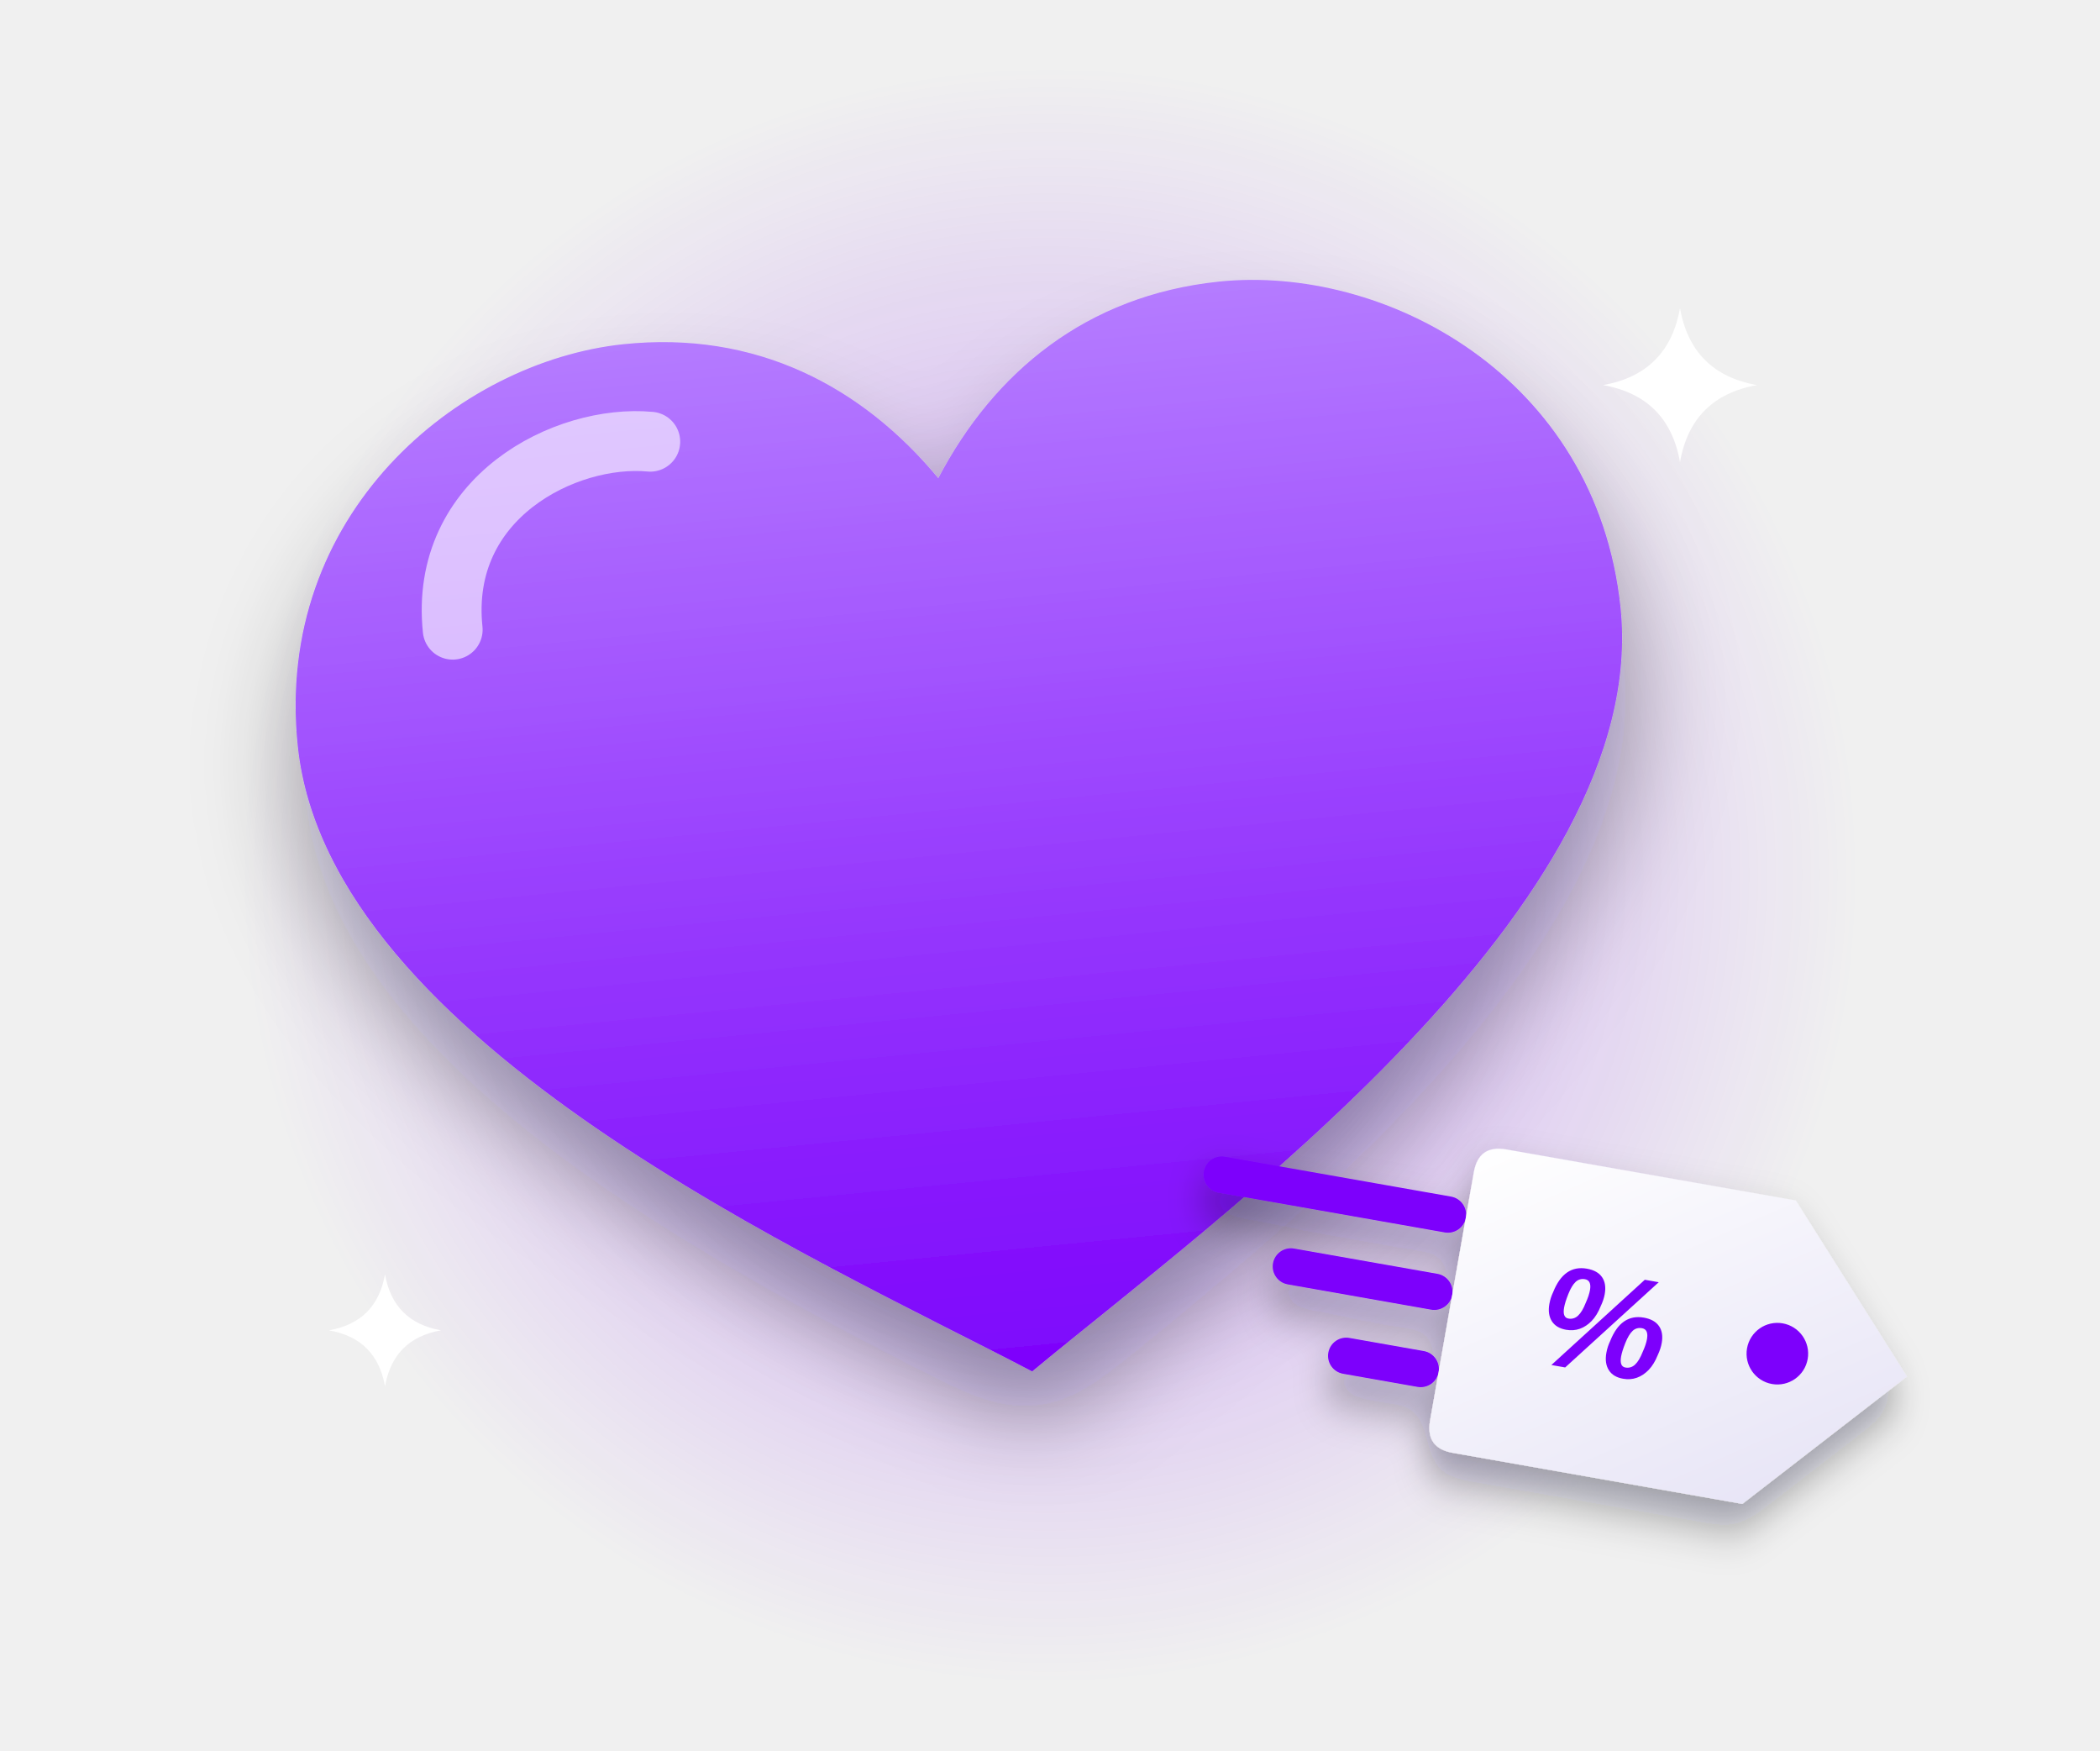
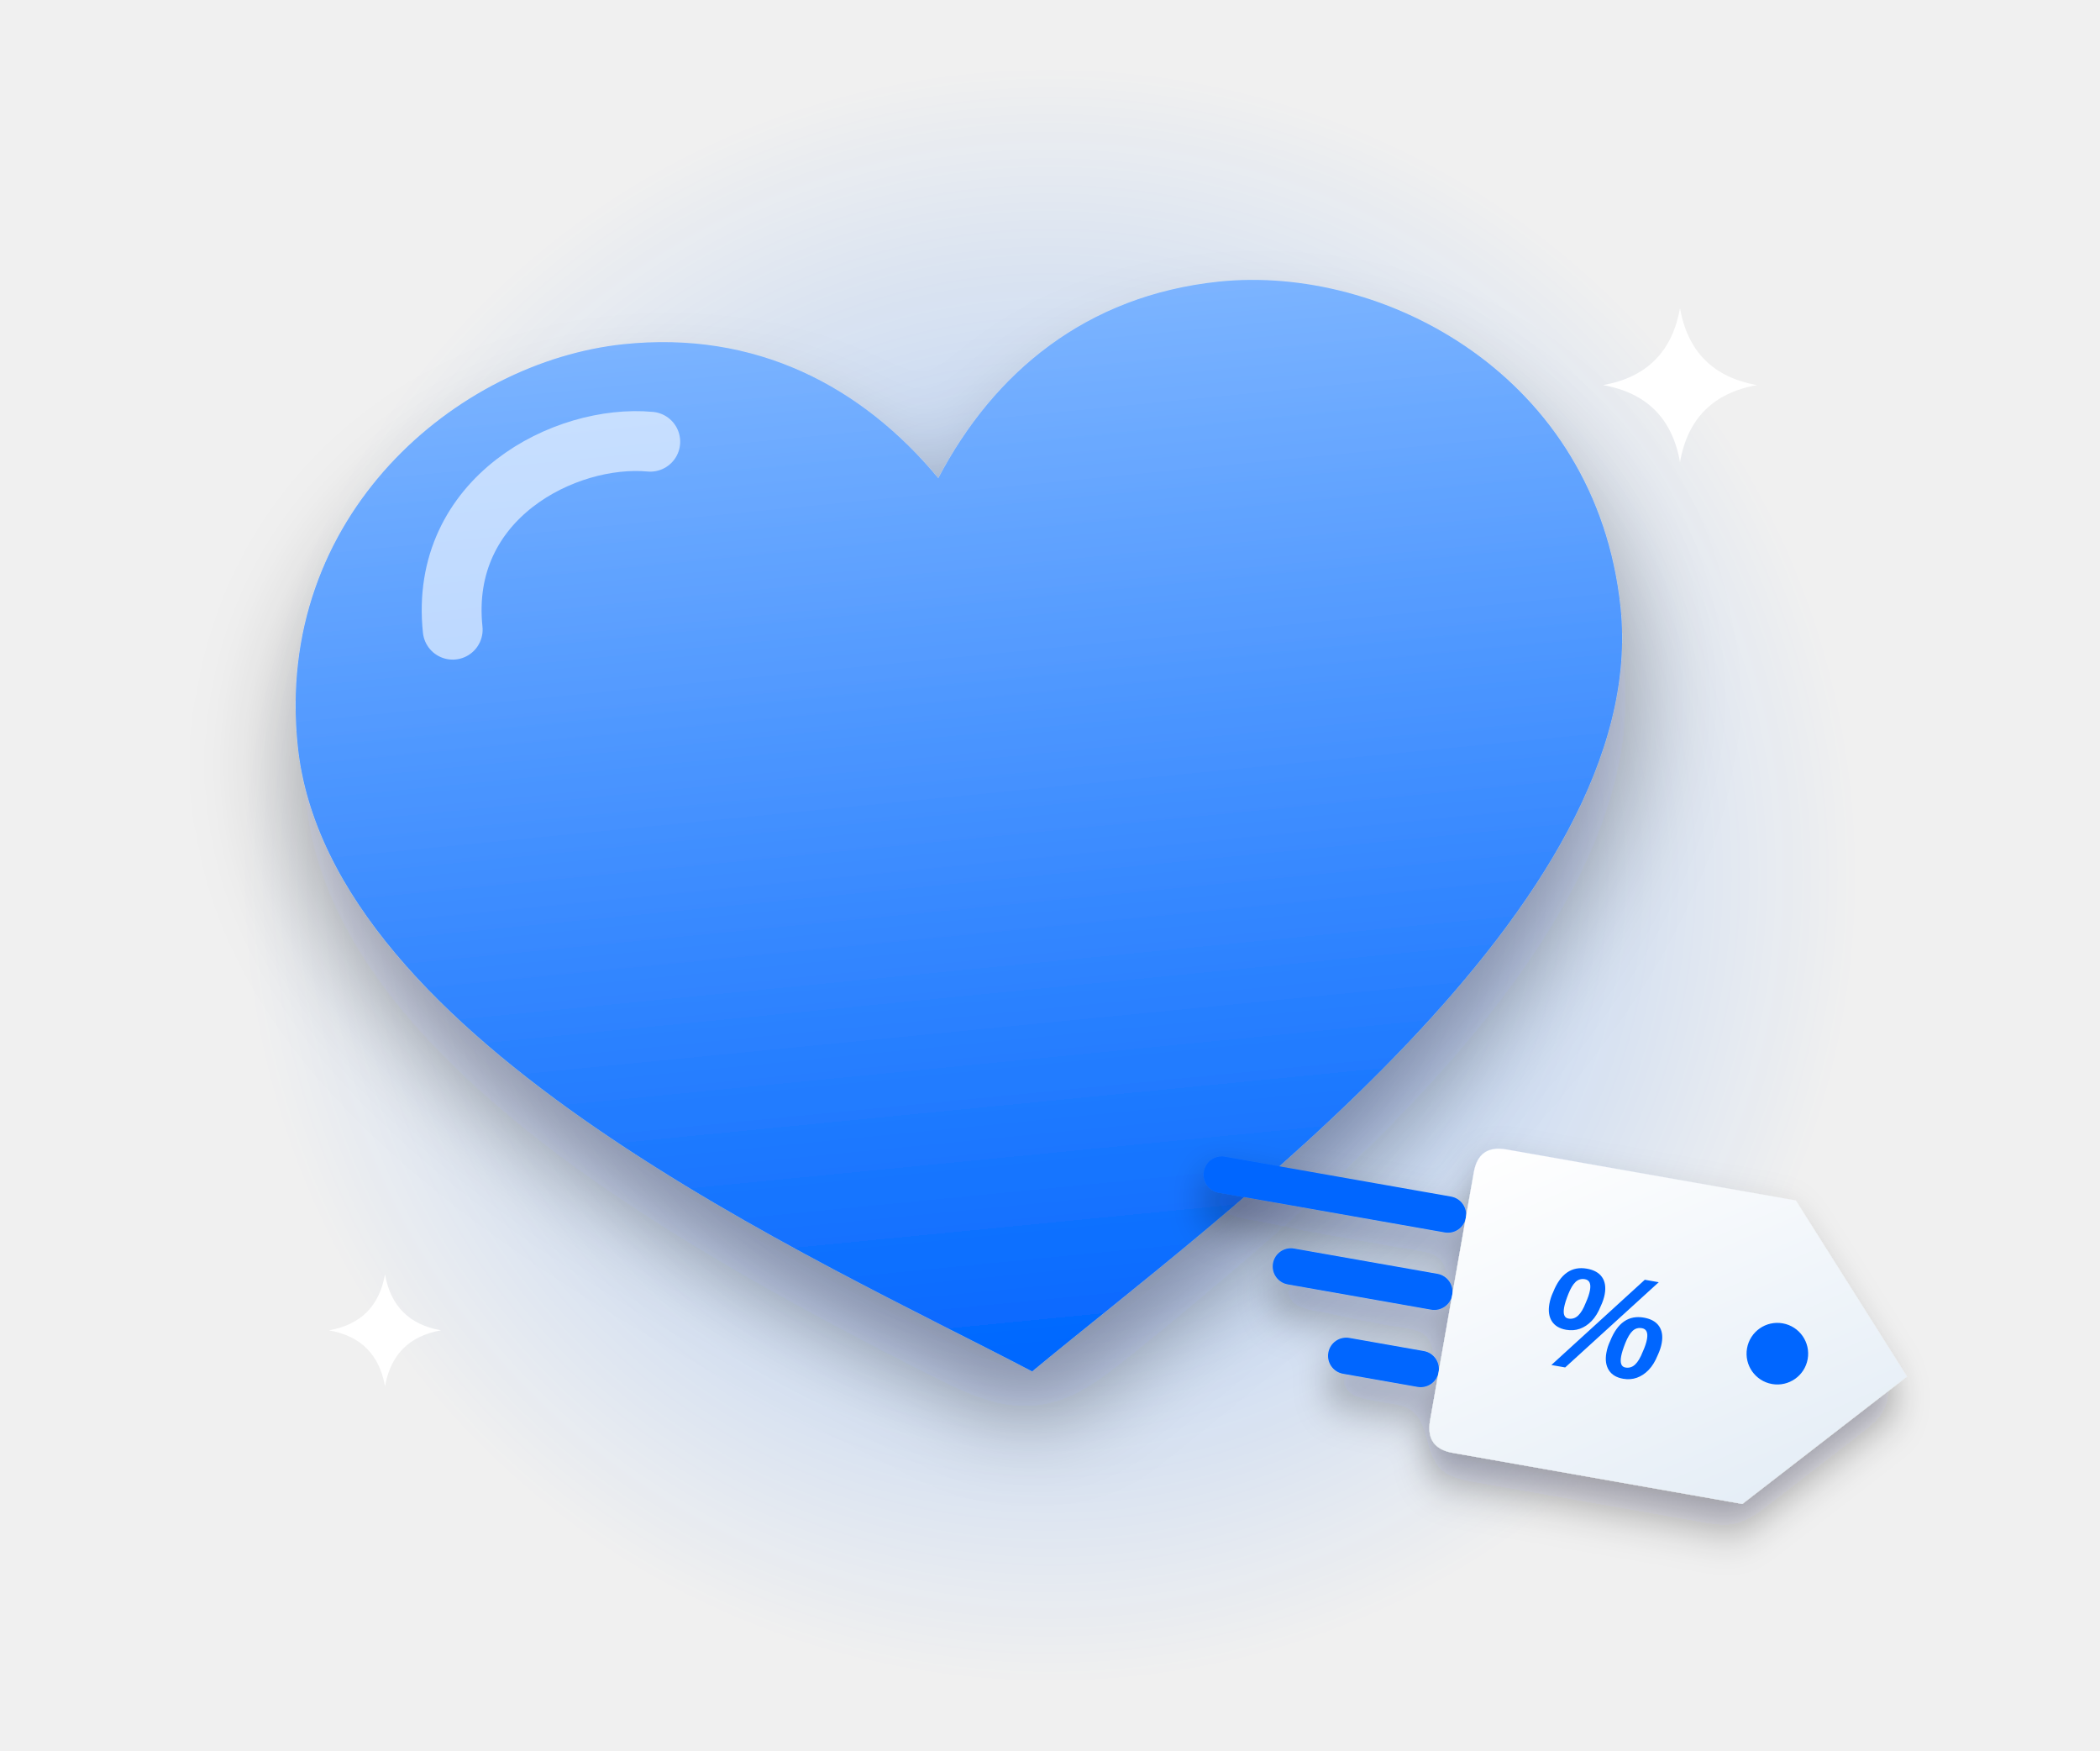
<svg xmlns="http://www.w3.org/2000/svg" viewBox="0 0 600 500">
  <defs>
    <radialGradient id="gillwishlis" cx=".5" cy=".5" r=".5">
-       <stop offset="0" stop-color="#7D03FC" stop-opacity=".55" />
-       <stop offset=".5" stop-color="#7D03FC" stop-opacity=".18" />
-       <stop offset="1" stop-color="#7D03FC" stop-opacity="0" />
+       <stop offset="0" stop-color="#0066FF" stop-opacity=".55" />
+       <stop offset=".5" stop-color="#0066FF" stop-opacity=".18" />
+       <stop offset="1" stop-color="#0066FF" stop-opacity="0" />
    </radialGradient>
    <linearGradient id="willwishlis" x1="0" y1="0" x2="0" y2="1">
      <stop offset="0" stop-color="#FFFFFF" />
      <stop offset=".6" stop-color="#E9ECF3" />
      <stop offset="1" stop-color="#B9C0CF" />
    </linearGradient>
    <linearGradient id="wsillwishlis" x1="0" y1="0" x2="1" y2="0">
      <stop offset="0" stop-color="#C8CEDB" />
      <stop offset=".35" stop-color="#FFFFFF" />
      <stop offset="1" stop-color="#AEB6C6" />
    </linearGradient>
    <linearGradient id="millwishlis" x1="0" y1="0" x2="1" y2="1">
      <stop offset="0" stop-color="#4A5366" />
      <stop offset=".45" stop-color="#232A38" />
      <stop offset="1" stop-color="#0C1019" />
    </linearGradient>
    <linearGradient id="mhillwishlis" x1="0" y1="0" x2="1" y2="0">
      <stop offset="0" stop-color="#151A25" />
      <stop offset=".3" stop-color="#5A6478" />
      <stop offset=".55" stop-color="#262D3B" />
      <stop offset="1" stop-color="#0E121B" />
    </linearGradient>
    <linearGradient id="scillwishlis" x1="0" y1="0" x2="1" y2="1">
-       <stop offset="0" stop-color="#9B4DFF" />
-       <stop offset=".5" stop-color="#5B12E0" />
-       <stop offset="1" stop-color="#1A0B5C" />
+       <stop offset="0" stop-color="#4D99FF" />
+       <stop offset=".5" stop-color="#0D6EE5" />
+       <stop offset="1" stop-color="#09335E" />
    </linearGradient>
    <linearGradient id="vlillwishlis" x1="0" y1="0" x2="0" y2="1">
-       <stop offset="0" stop-color="#B57CFF" />
-       <stop offset="1" stop-color="#7D03FC" />
+       <stop offset="0" stop-color="#7CB4FF" />
+       <stop offset="1" stop-color="#0066FF" />
    </linearGradient>
    <linearGradient id="tanillwishlis" x1="0" y1="0" x2="1" y2="0">
      <stop offset="0" stop-color="#A88B62" />
      <stop offset=".5" stop-color="#D9C39C" />
      <stop offset="1" stop-color="#9B7E55" />
    </linearGradient>
    <linearGradient id="cardillwishlis" x1="0" y1="0" x2="1" y2="1">
      <stop offset="0" stop-color="#FFFFFF" />
-       <stop offset="1" stop-color="#E4E1F5" />
+       <stop offset="1" stop-color="#E1EBF5" />
    </linearGradient>
    <linearGradient id="kraftillwishlis" x1="0" y1="0" x2="1" y2="1">
      <stop offset="0" stop-color="#E8C79A" />
      <stop offset="1" stop-color="#B98B55" />
    </linearGradient>
    <filter id="billwishlis" x="-50%" y="-50%" width="200%" height="200%">
      <feGaussianBlur stdDeviation="12" />
    </filter>
    <filter id="sillwishlis" x="-50%" y="-50%" width="200%" height="200%">
      <feGaussianBlur stdDeviation="4" />
    </filter>
    <filter id="dillwishlis" x="-40%" y="-40%" width="180%" height="200%">
-       <feDropShadow dx="0" dy="18" stdDeviation="14" flood-color="#0B0620" flood-opacity=".35" />
+       <feDropShadow dx="0" dy="18" stdDeviation="14" flood-color="#051321" flood-opacity=".35" />
    </filter>
  </defs>
  <circle cx="300" cy="250" r="230" fill="url(#gillwishlis)" />
  <g transform="translate(280 250) rotate(-6) scale(0.95)" filter="url(#dillwishlis)">
    <path d="M0 150 C -60 110, -200 30, -200 -60 C -200 -130, -140 -170, -90 -170 C -50 -170, -20 -150, 0 -120 C 20 -150, 50 -170, 90 -170 C 140 -170, 200 -130, 200 -60 C 200 30, 60 110, 0 150 Z" fill="url(#vlillwishlis)" />
    <path d="M-150 -90 C -150 -130, -110 -145, -85 -140" fill="none" stroke="#fff" stroke-opacity=".6" stroke-width="18" stroke-linecap="round" />
  </g>
  <g transform="translate(470 380) rotate(10) scale(0.4)" filter="url(#dillwishlis)">
-     <g fill="#7D03FC">
+     <g fill="#0066FF">
      <rect x="-330" y="-70" width="190" height="26" rx="13" />
      <rect x="-270" y="-14" width="130" height="26" rx="13" />
      <rect x="-220" y="42" width="80" height="26" rx="13" />
    </g>
    <path d="M-120 -110 H90 L190 0 L90 110 H-120 Q-140 110 -140 90 V-90 Q-140 -110 -120 -110 Z" fill="url(#cardillwishlis)" />
-     <circle cx="96" cy="0" r="22" fill="#7D03FC" />
-     <text x="-30" y="36" font-family="Arial Black, Arial, sans-serif" font-weight="900" font-size="104" fill="#7D03FC" text-anchor="middle" font-style="italic">%</text>
+     <circle cx="96" cy="0" r="22" fill="#0066FF" />
+     <text x="-30" y="36" font-family="Arial Black, Arial, sans-serif" font-weight="900" font-size="104" fill="#0066FF" text-anchor="middle" font-style="italic">%</text>
  </g>
  <g transform="translate(480 110) rotate(0) scale(0.55)">
    <path d="M0 -40 Q6 -6 40 0 Q6 6 0 40 Q-6 6 -40 0 Q-6 -6 0 -40 Z" fill="#fff" />
  </g>
  <g transform="translate(110 380) rotate(0) scale(0.4)">
    <path d="M0 -40 Q6 -6 40 0 Q6 6 0 40 Q-6 6 -40 0 Q-6 -6 0 -40 Z" fill="#fff" />
  </g>
</svg>
